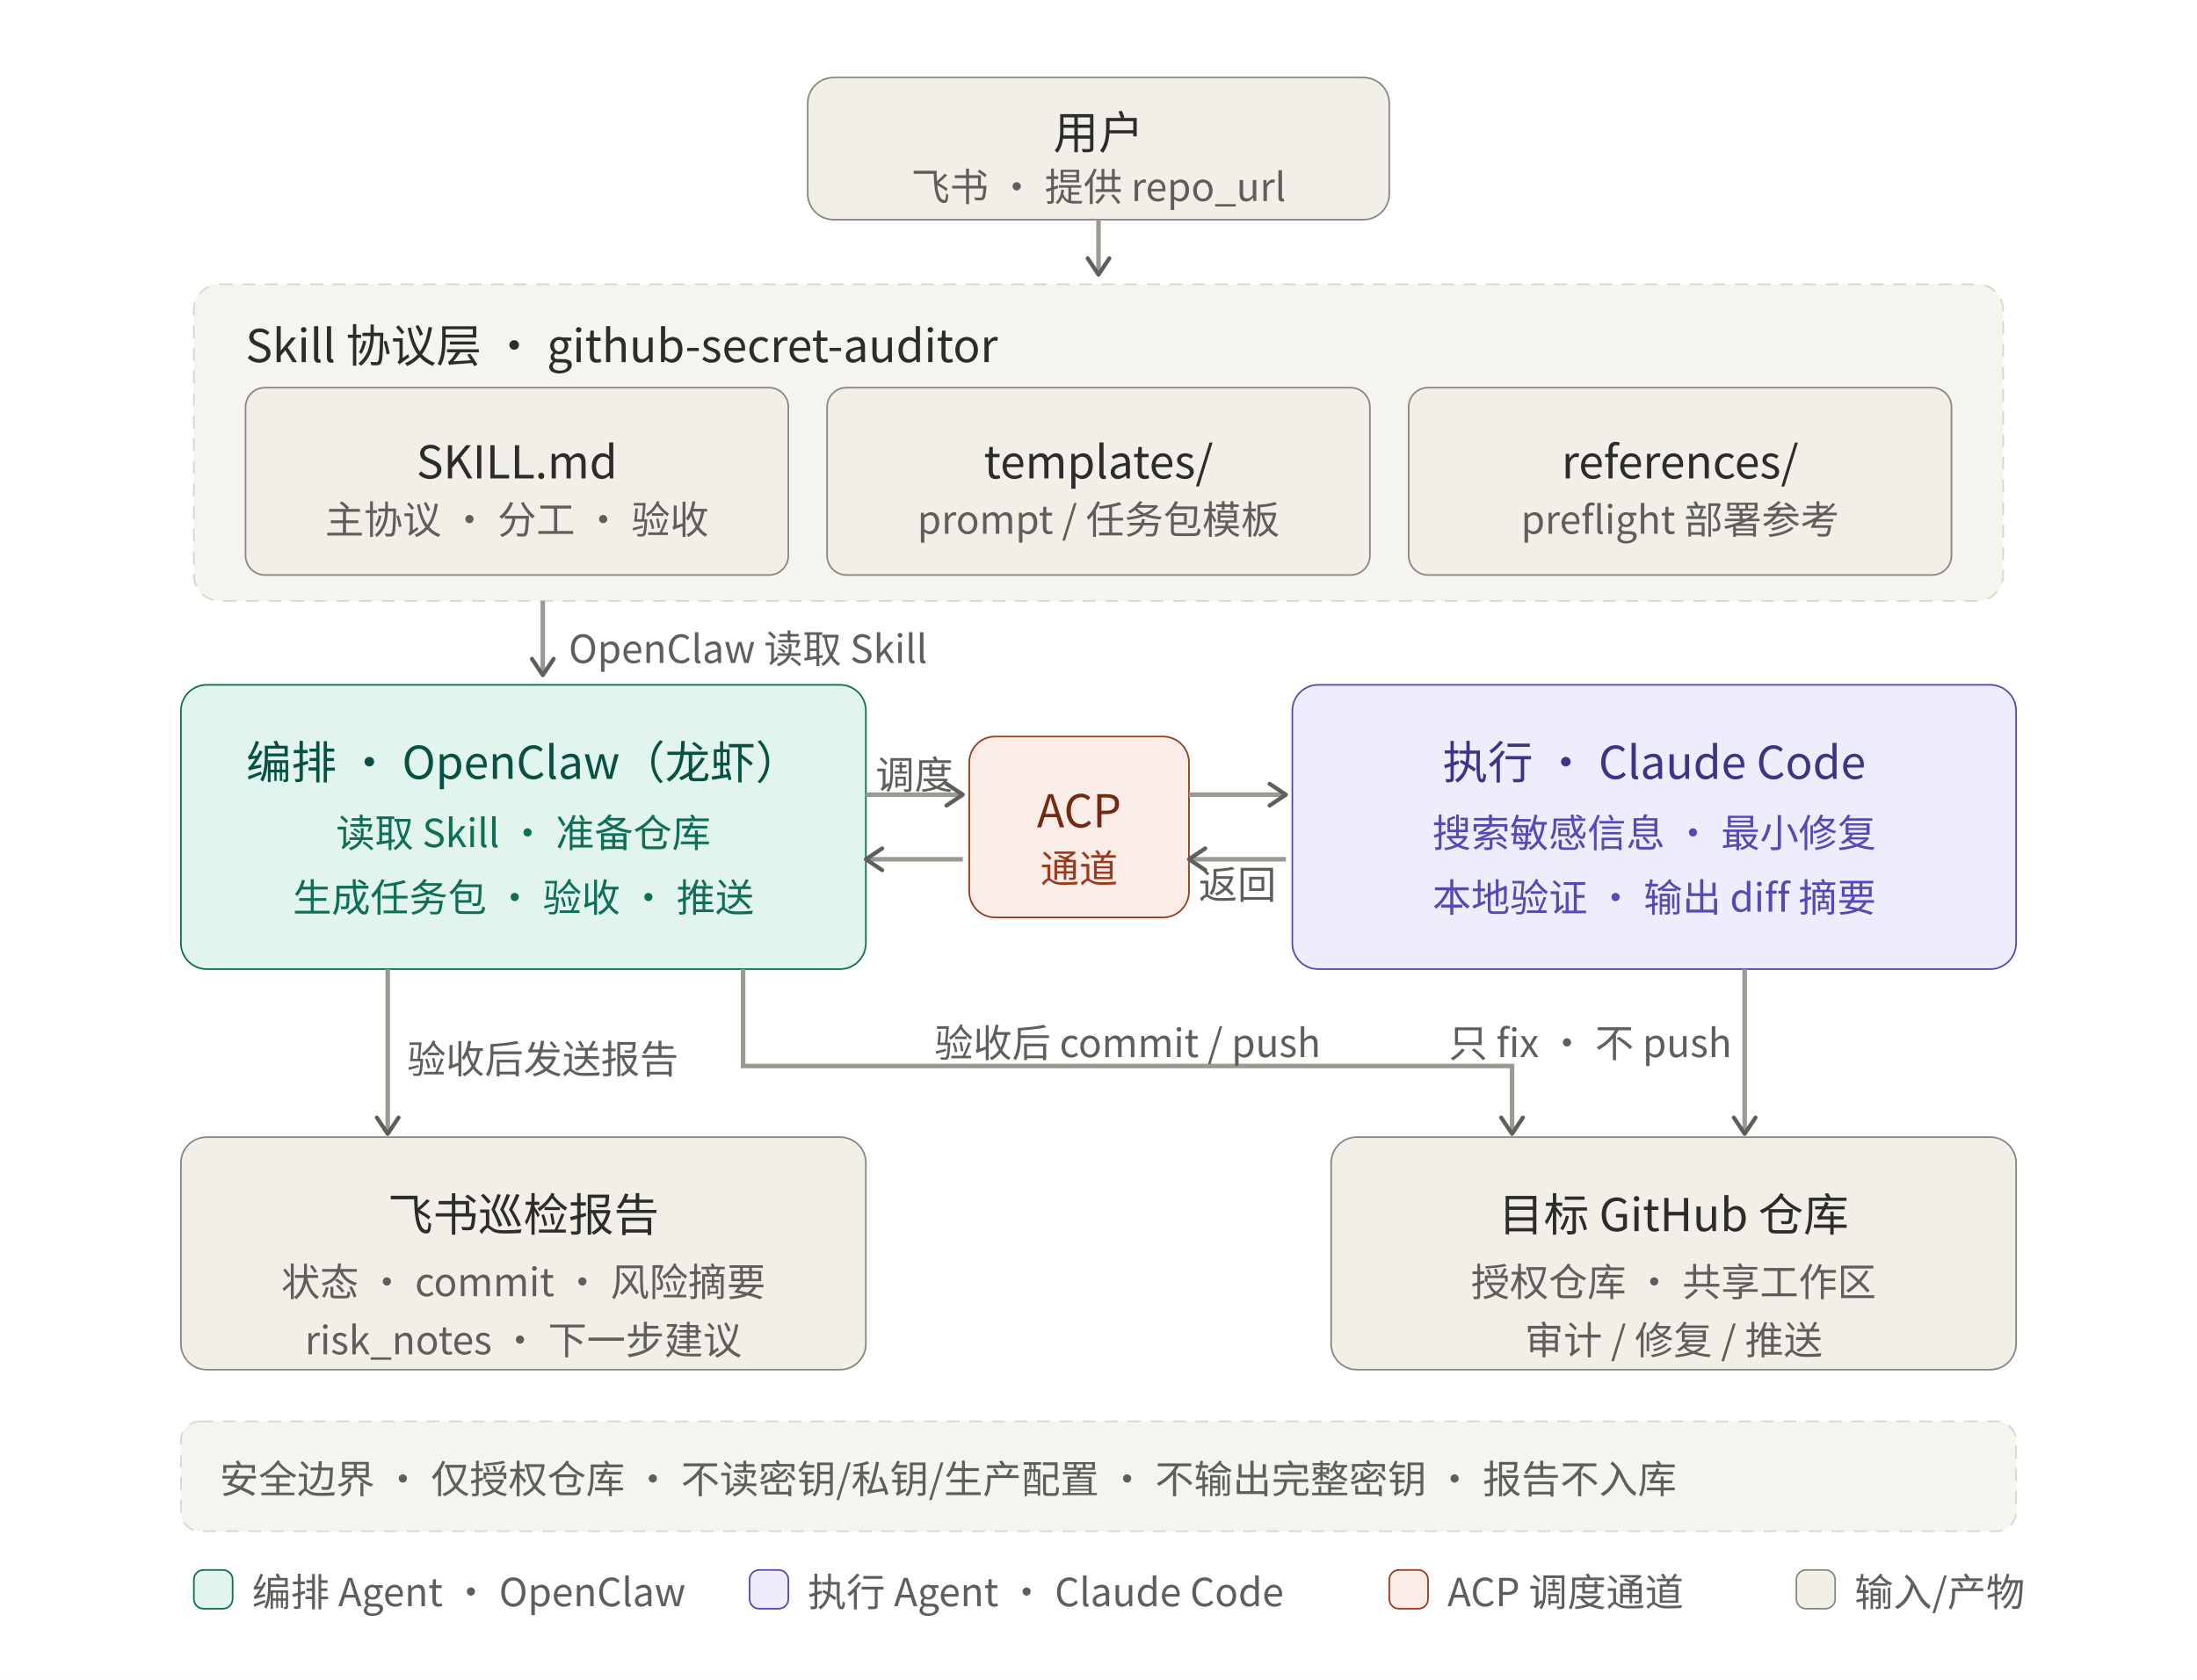
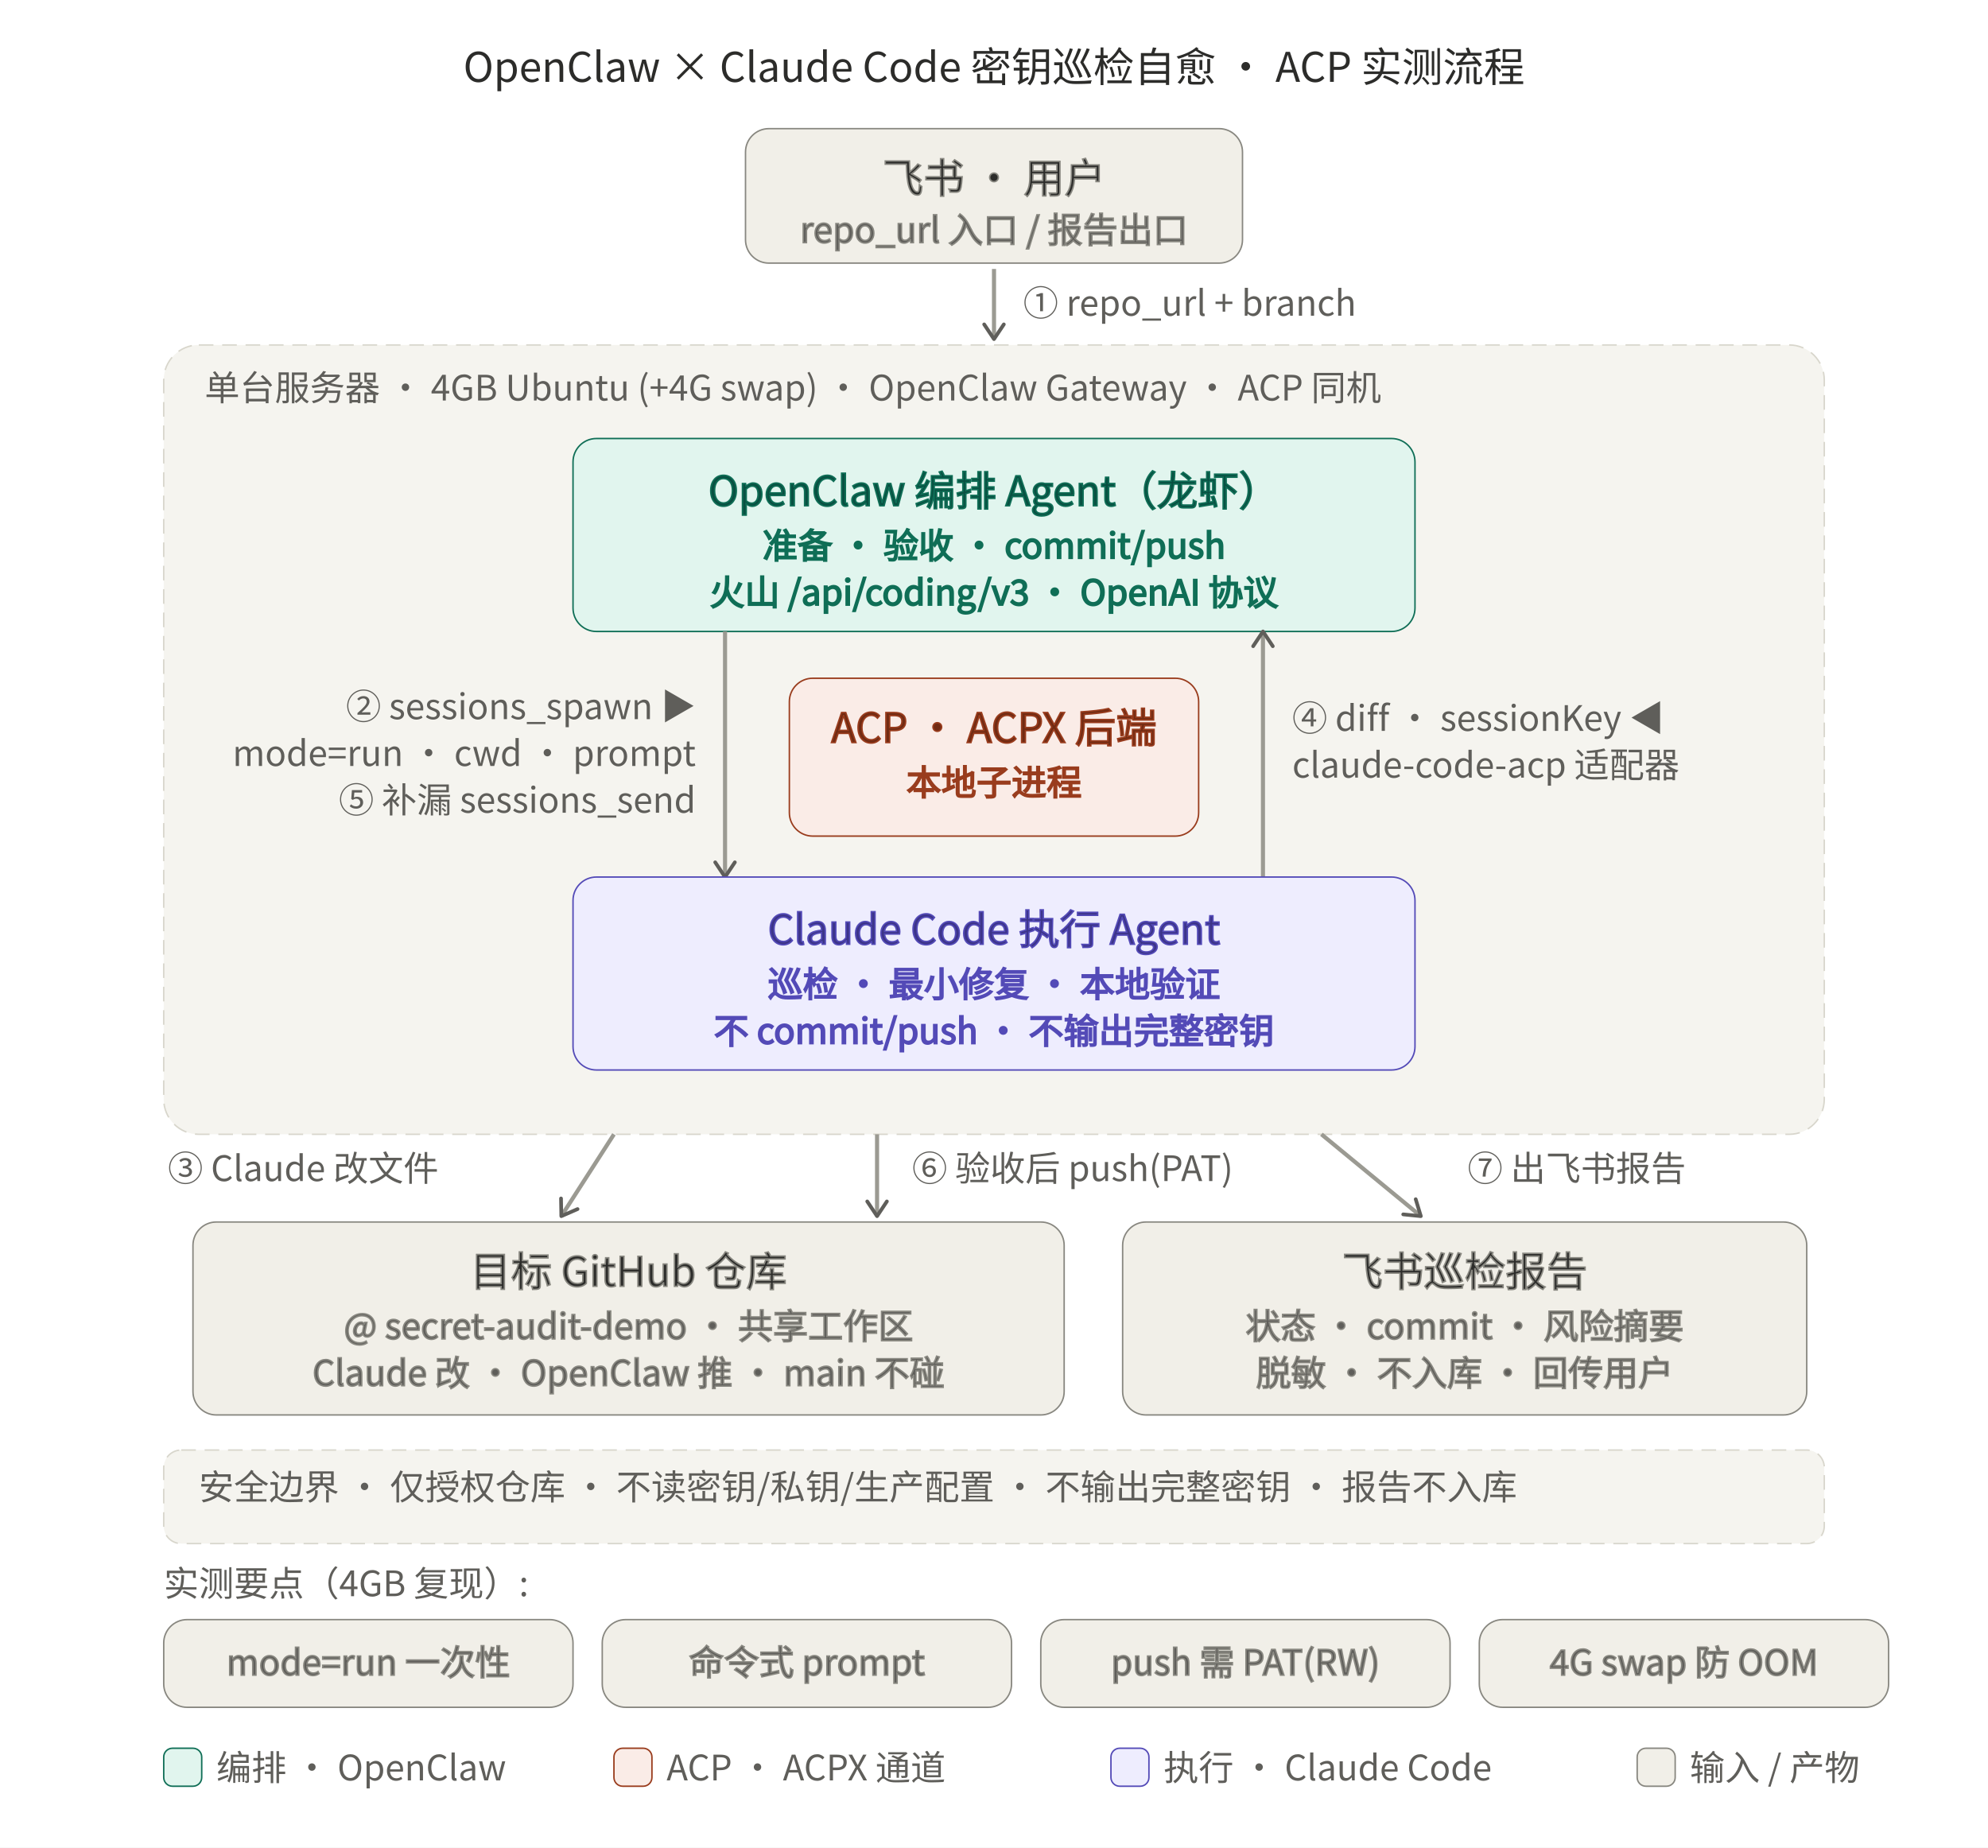
- <svg xmlns="http://www.w3.org/2000/svg" width="680" height="520" viewBox="0 0 680 520" role="img">
+ <svg xmlns="http://www.w3.org/2000/svg" width="680" height="632" viewBox="0 0 680 632" role="img">
  <style>
text{font-family:ui-sans-serif,system-ui,-apple-system,"PingFang SC","Hiragino Sans GB","Noto Sans CJK SC","Microsoft YaHei",sans-serif}
- .t{font-size:14px;font-weight:400;fill:#2C2C2A;stroke:none}
- .ts{font-size:12px;font-weight:400;fill:#5F5E5A;stroke:none}
- .th{font-size:14px;font-weight:500;fill:#2C2C2A;stroke:none}
+ .t{font-size:14px;font-weight:400;fill:#2C2C2A}
+ .ts{font-size:12px;font-weight:400;fill:#5F5E5A}
+ .th{font-size:14px;font-weight:500;fill:#2C2C2A}
.box{fill:#F5F4EF;stroke:#D8D6CC;stroke-width:.5}
.c-teal{fill:#E1F5EE;stroke:#0F6E56;stroke-width:.5}
.c-teal .th,.c-teal .t{fill:#085041}.c-teal .ts{fill:#0F6E56}
.c-purple{fill:#EEEDFE;stroke:#534AB7;stroke-width:.5}
.c-purple .th,.c-purple .t{fill:#3C3489}.c-purple .ts{fill:#534AB7}
.c-coral{fill:#FAECE7;stroke:#993C1D;stroke-width:.5}
.c-coral .th,.c-coral .t{fill:#712B13}.c-coral .ts{fill:#993C1D}
.c-gray{fill:#F1EFE8;stroke:#888780;stroke-width:.5}
.c-gray .th,.c-gray .t{fill:#2C2C2A}.c-gray .ts{fill:#5F5E5A}
</style>
  <defs>
    <marker id="arrow" viewBox="0 0 10 10" refX="8" refY="5" markerWidth="6" markerHeight="6" orient="auto-start-reverse">
      <path d="M2 1L8 5L2 9" fill="none" stroke="#5F5E5A" stroke-width="1.5" stroke-linecap="round" stroke-linejoin="round" />
    </marker>
  </defs>
-   <rect x="0" y="0" width="680" height="520" fill="#ffffff" />
+   <rect x="0" y="0" width="680" height="632" fill="#ffffff" />
+   <text class="th" x="340" y="28" text-anchor="middle">OpenClaw × Claude Code 密钥巡检自愈 · ACP 实测流程</text>
  <g class="c-gray">
-     <rect x="250" y="24" width="180" height="44" rx="8" />
-     <text class="th" x="340" y="40" text-anchor="middle" dominant-baseline="central">用户</text>
-     <text class="ts" x="340" y="57" text-anchor="middle" dominant-baseline="central">飞书 · 提供 repo_url</text>
+     <rect x="255" y="44" width="170" height="46" rx="8" />
+     <text class="th" x="340" y="66" text-anchor="middle">飞书 · 用户</text>
+     <text class="ts" x="340" y="83" text-anchor="middle">repo_url 入口 / 报告出口</text>
  </g>
-   <line x1="340" y1="68" x2="340" y2="85" stroke="#9b9a92" stroke-width="1.4" marker-end="url(#arrow)" />
-   <rect x="60" y="88" width="560" height="98" rx="8" class="box" style="stroke-dasharray:4 3" />
-   <text class="th" x="76" y="106" text-anchor="start" dominant-baseline="central">Skill 协议层 · github-secret-auditor</text>
+   <line x1="340" y1="92" x2="340" y2="116" stroke="#9b9a92" stroke-width="1.4" marker-end="url(#arrow)" />
+   <text class="ts" x="350" y="108" text-anchor="start">① repo_url + branch</text>
+   <rect x="56" y="118" width="568" height="270" rx="12" class="box" style="stroke-dasharray:5 3" />
+   <text class="ts" x="70" y="137" text-anchor="start">单台服务器 · 4GB Ubuntu (+4G swap) · OpenClaw Gateway · ACP 同机</text>
+   <g class="c-teal">
+     <rect x="196" y="150" width="288" height="66" rx="8" />
+     <text class="th" x="340" y="173" text-anchor="middle">OpenClaw 编排 Agent（龙虾）</text>
+     <text class="ts" x="340" y="191" text-anchor="middle">准备 · 验收 · commit/push</text>
+     <text class="ts" x="340" y="207" text-anchor="middle">火山 /api/coding/v3 · OpenAI 协议</text>
+   </g>
+   <g class="c-coral">
+     <rect x="270" y="232" width="140" height="54" rx="8" />
+     <text class="th" x="340" y="254" text-anchor="middle">ACP · ACPX 后端</text>
+     <text class="ts" x="340" y="272" text-anchor="middle">本地子进程</text>
+   </g>
+   <line x1="248" y1="216" x2="248" y2="300" stroke="#9b9a92" stroke-width="1.4" marker-end="url(#arrow)" />
+   <line x1="432" y1="300" x2="432" y2="216" stroke="#9b9a92" stroke-width="1.4" marker-end="url(#arrow)" />
+   <text class="ts" x="238" y="246" text-anchor="end">② sessions_spawn ▶</text>
+   <text class="ts" x="238" y="262" text-anchor="end">mode=run · cwd · prompt</text>
+   <text class="ts" x="238" y="278" text-anchor="end">⑤ 补漏 sessions_send</text>
+   <text class="ts" x="442" y="250" text-anchor="start">④ diff · sessionKey ◀</text>
+   <text class="ts" x="442" y="266" text-anchor="start">claude-code-acp 适配器</text>
+   <g class="c-purple">
+     <rect x="196" y="300" width="288" height="66" rx="8" />
+     <text class="th" x="340" y="323" text-anchor="middle">Claude Code 执行 Agent</text>
+     <text class="ts" x="340" y="341" text-anchor="middle">巡检 · 最小修复 · 本地验证</text>
+     <text class="ts" x="340" y="357" text-anchor="middle">不 commit/push · 不输出完整密钥</text>
+   </g>
+   <line x1="210" y1="388" x2="192" y2="416" stroke="#9b9a92" stroke-width="1.4" marker-end="url(#arrow)" />
+   <text class="ts" x="150" y="404" text-anchor="end">③ Claude 改文件</text>
+   <line x1="300" y1="388" x2="300" y2="416" stroke="#9b9a92" stroke-width="1.4" marker-end="url(#arrow)" />
+   <text class="ts" x="312" y="404" text-anchor="start">⑥ 验收后 push(PAT)</text>
+   <line x1="452" y1="388" x2="486" y2="416" stroke="#9b9a92" stroke-width="1.4" marker-end="url(#arrow)" />
+   <text class="ts" x="502" y="404" text-anchor="start">⑦ 出飞书报告</text>
  <g class="c-gray">
-     <rect x="76" y="120" width="168" height="58" rx="6" />
-     <text class="th" x="160" y="142" text-anchor="middle" dominant-baseline="central">SKILL.md</text>
-     <text class="ts" x="160" y="160" text-anchor="middle" dominant-baseline="central">主协议 · 分工 · 验收</text>
+     <rect x="66" y="418" width="298" height="66" rx="8" />
+     <text class="th" x="215" y="440" text-anchor="middle">目标 GitHub 仓库</text>
+     <text class="ts" x="215" y="458" text-anchor="middle">@ secret-audit-demo · 共享工作区</text>
+     <text class="ts" x="215" y="474" text-anchor="middle">Claude 改 · OpenClaw 推 · main 不碰</text>
  </g>
  <g class="c-gray">
-     <rect x="256" y="120" width="168" height="58" rx="6" />
-     <text class="th" x="340" y="142" text-anchor="middle" dominant-baseline="central">templates/</text>
-     <text class="ts" x="340" y="160" text-anchor="middle" dominant-baseline="central">prompt / 任务包模板</text>
+     <rect x="384" y="418" width="234" height="66" rx="8" />
+     <text class="th" x="501" y="440" text-anchor="middle">飞书巡检报告</text>
+     <text class="ts" x="501" y="458" text-anchor="middle">状态 · commit · 风险摘要</text>
+     <text class="ts" x="501" y="474" text-anchor="middle">脱敏 · 不入库 · 回传用户</text>
+   </g>
+   <rect x="56" y="496" width="568" height="32" rx="6" class="box" style="stroke-dasharray:5 3" />
+   <text class="ts" x="68" y="513" text-anchor="start">安全边界 · 仅授权仓库 · 不读密钥/私钥/生产配置 · 不输出完整密钥 · 报告不入库</text>
+   <text class="ts" x="56" y="546" text-anchor="start">实测要点（4GB 复现）:</text>
+   <g class="c-gray">
+     <rect x="56" y="554" width="140" height="30" rx="8" />
+     <text class="ts" x="126" y="573" text-anchor="middle">mode=run 一次性</text>
  </g>
  <g class="c-gray">
-     <rect x="436" y="120" width="168" height="58" rx="6" />
-     <text class="th" x="520" y="142" text-anchor="middle" dominant-baseline="central">references/</text>
-     <text class="ts" x="520" y="160" text-anchor="middle" dominant-baseline="central">preflight 部署参考</text>
-   </g>
-   <line x1="168" y1="186" x2="168" y2="209" stroke="#9b9a92" stroke-width="1.4" marker-end="url(#arrow)" />
-   <text class="ts" x="176" y="200" text-anchor="start" dominant-baseline="central">OpenClaw 读取 Skill</text>
-   <g class="c-teal">
-     <rect x="56" y="212" width="212" height="88" rx="8" />
-     <text class="th" x="162" y="235" text-anchor="middle" dominant-baseline="central">编排 · OpenClaw（龙虾）</text>
-     <text class="ts" x="162" y="257" text-anchor="middle" dominant-baseline="central">读取 Skill · 准备仓库</text>
-     <text class="ts" x="162" y="277" text-anchor="middle" dominant-baseline="central">生成任务包 · 验收 · 推送</text>
-   </g>
-   <g class="c-purple">
-     <rect x="400" y="212" width="224" height="88" rx="8" />
-     <text class="th" x="512" y="235" text-anchor="middle" dominant-baseline="central">执行 · Claude Code</text>
-     <text class="ts" x="512" y="257" text-anchor="middle" dominant-baseline="central">搜索敏感信息 · 最小修复</text>
-     <text class="ts" x="512" y="277" text-anchor="middle" dominant-baseline="central">本地验证 · 输出 diff 摘要</text>
-   </g>
-   <g class="c-coral">
-     <rect x="300" y="228" width="68" height="56" rx="8" />
-     <text class="th" x="334" y="250" text-anchor="middle" dominant-baseline="central">ACP</text>
-     <text class="ts" x="334" y="268" text-anchor="middle" dominant-baseline="central">通道</text>
-   </g>
-   <line x1="268" y1="246" x2="298" y2="246" stroke="#9b9a92" stroke-width="1.4" marker-end="url(#arrow)" />
-   <line x1="368" y1="246" x2="398" y2="246" stroke="#9b9a92" stroke-width="1.4" marker-end="url(#arrow)" />
-   <line x1="398" y1="266" x2="368" y2="266" stroke="#9b9a92" stroke-width="1.4" marker-end="url(#arrow)" />
-   <line x1="298" y1="266" x2="268" y2="266" stroke="#9b9a92" stroke-width="1.4" marker-end="url(#arrow)" />
-   <text class="ts" x="283" y="239" text-anchor="middle" dominant-baseline="central">调度</text>
-   <text class="ts" x="383" y="273" text-anchor="middle" dominant-baseline="central">返回</text>
-   <line x1="120" y1="300" x2="120" y2="351" stroke="#9b9a92" stroke-width="1.4" marker-end="url(#arrow)" />
-   <text class="ts" x="126" y="327" text-anchor="start" dominant-baseline="central">验收后发送报告</text>
-   <path d="M230 300 L230 330 L468 330 L468 351" fill="none" stroke="#9b9a92" stroke-width="1.4" marker-end="url(#arrow)" />
-   <text class="ts" x="349" y="322" text-anchor="middle" dominant-baseline="central">验收后 commit / push</text>
-   <line x1="540" y1="300" x2="540" y2="351" stroke="#9b9a92" stroke-width="1.4" marker-end="url(#arrow)" />
-   <text class="ts" x="536" y="322" text-anchor="end" dominant-baseline="central">只 fix · 不 push</text>
-   <g class="c-gray">
-     <rect x="56" y="352" width="212" height="72" rx="8" />
-     <text class="th" x="162" y="375" text-anchor="middle" dominant-baseline="central">飞书巡检报告</text>
-     <text class="ts" x="162" y="396" text-anchor="middle" dominant-baseline="central">状态 · commit · 风险摘要</text>
-     <text class="ts" x="162" y="414" text-anchor="middle" dominant-baseline="central">risk_notes · 下一步建议</text>
+     <rect x="206" y="554" width="140" height="30" rx="8" />
+     <text class="ts" x="276" y="573" text-anchor="middle">命令式 prompt</text>
  </g>
  <g class="c-gray">
-     <rect x="412" y="352" width="212" height="72" rx="8" />
-     <text class="th" x="518" y="375" text-anchor="middle" dominant-baseline="central">目标 GitHub 仓库</text>
-     <text class="ts" x="518" y="396" text-anchor="middle" dominant-baseline="central">授权仓库 · 共享工作区</text>
-     <text class="ts" x="518" y="414" text-anchor="middle" dominant-baseline="central">审计 / 修复 / 推送</text>
+     <rect x="356" y="554" width="140" height="30" rx="8" />
+     <text class="ts" x="426" y="573" text-anchor="middle">push 需 PAT(RW)</text>
  </g>
-   <rect x="56" y="440" width="568" height="34" rx="6" class="box" style="stroke-dasharray:4 3" />
-   <text class="ts" x="68" y="457" text-anchor="start" dominant-baseline="central">安全边界 · 仅授权仓库 · 不读密钥/私钥/生产配置 · 不输出完整密钥 · 报告不入库</text>
-   <rect x="60" y="486" width="12" height="12" rx="3" class="c-teal" />
-   <text class="ts" x="78" y="492" text-anchor="start" dominant-baseline="central">编排 Agent · OpenClaw</text>
-   <rect x="232" y="486" width="12" height="12" rx="3" class="c-purple" />
-   <text class="ts" x="250" y="492" text-anchor="start" dominant-baseline="central">执行 Agent · Claude Code</text>
-   <rect x="430" y="486" width="12" height="12" rx="3" class="c-coral" />
-   <text class="ts" x="448" y="492" text-anchor="start" dominant-baseline="central">ACP 调度通道</text>
-   <rect x="556" y="486" width="12" height="12" rx="3" class="c-gray" />
-   <text class="ts" x="574" y="492" text-anchor="start" dominant-baseline="central">输入/产物</text>
+   <g class="c-gray">
+     <rect x="506" y="554" width="140" height="30" rx="8" />
+     <text class="ts" x="576" y="573" text-anchor="middle">4G swap 防 OOM</text>
+   </g>
+   <rect x="56" y="598" width="13" height="13" rx="3" class="c-teal" />
+   <text class="ts" x="74" y="609" text-anchor="start">编排 · OpenClaw</text>
+   <rect x="210" y="598" width="13" height="13" rx="3" class="c-coral" />
+   <text class="ts" x="228" y="609" text-anchor="start">ACP · ACPX 通道</text>
+   <rect x="380" y="598" width="13" height="13" rx="3" class="c-purple" />
+   <text class="ts" x="398" y="609" text-anchor="start">执行 · Claude Code</text>
+   <rect x="560" y="598" width="13" height="13" rx="3" class="c-gray" />
+   <text class="ts" x="578" y="609" text-anchor="start">输入 / 产物</text>
</svg>
